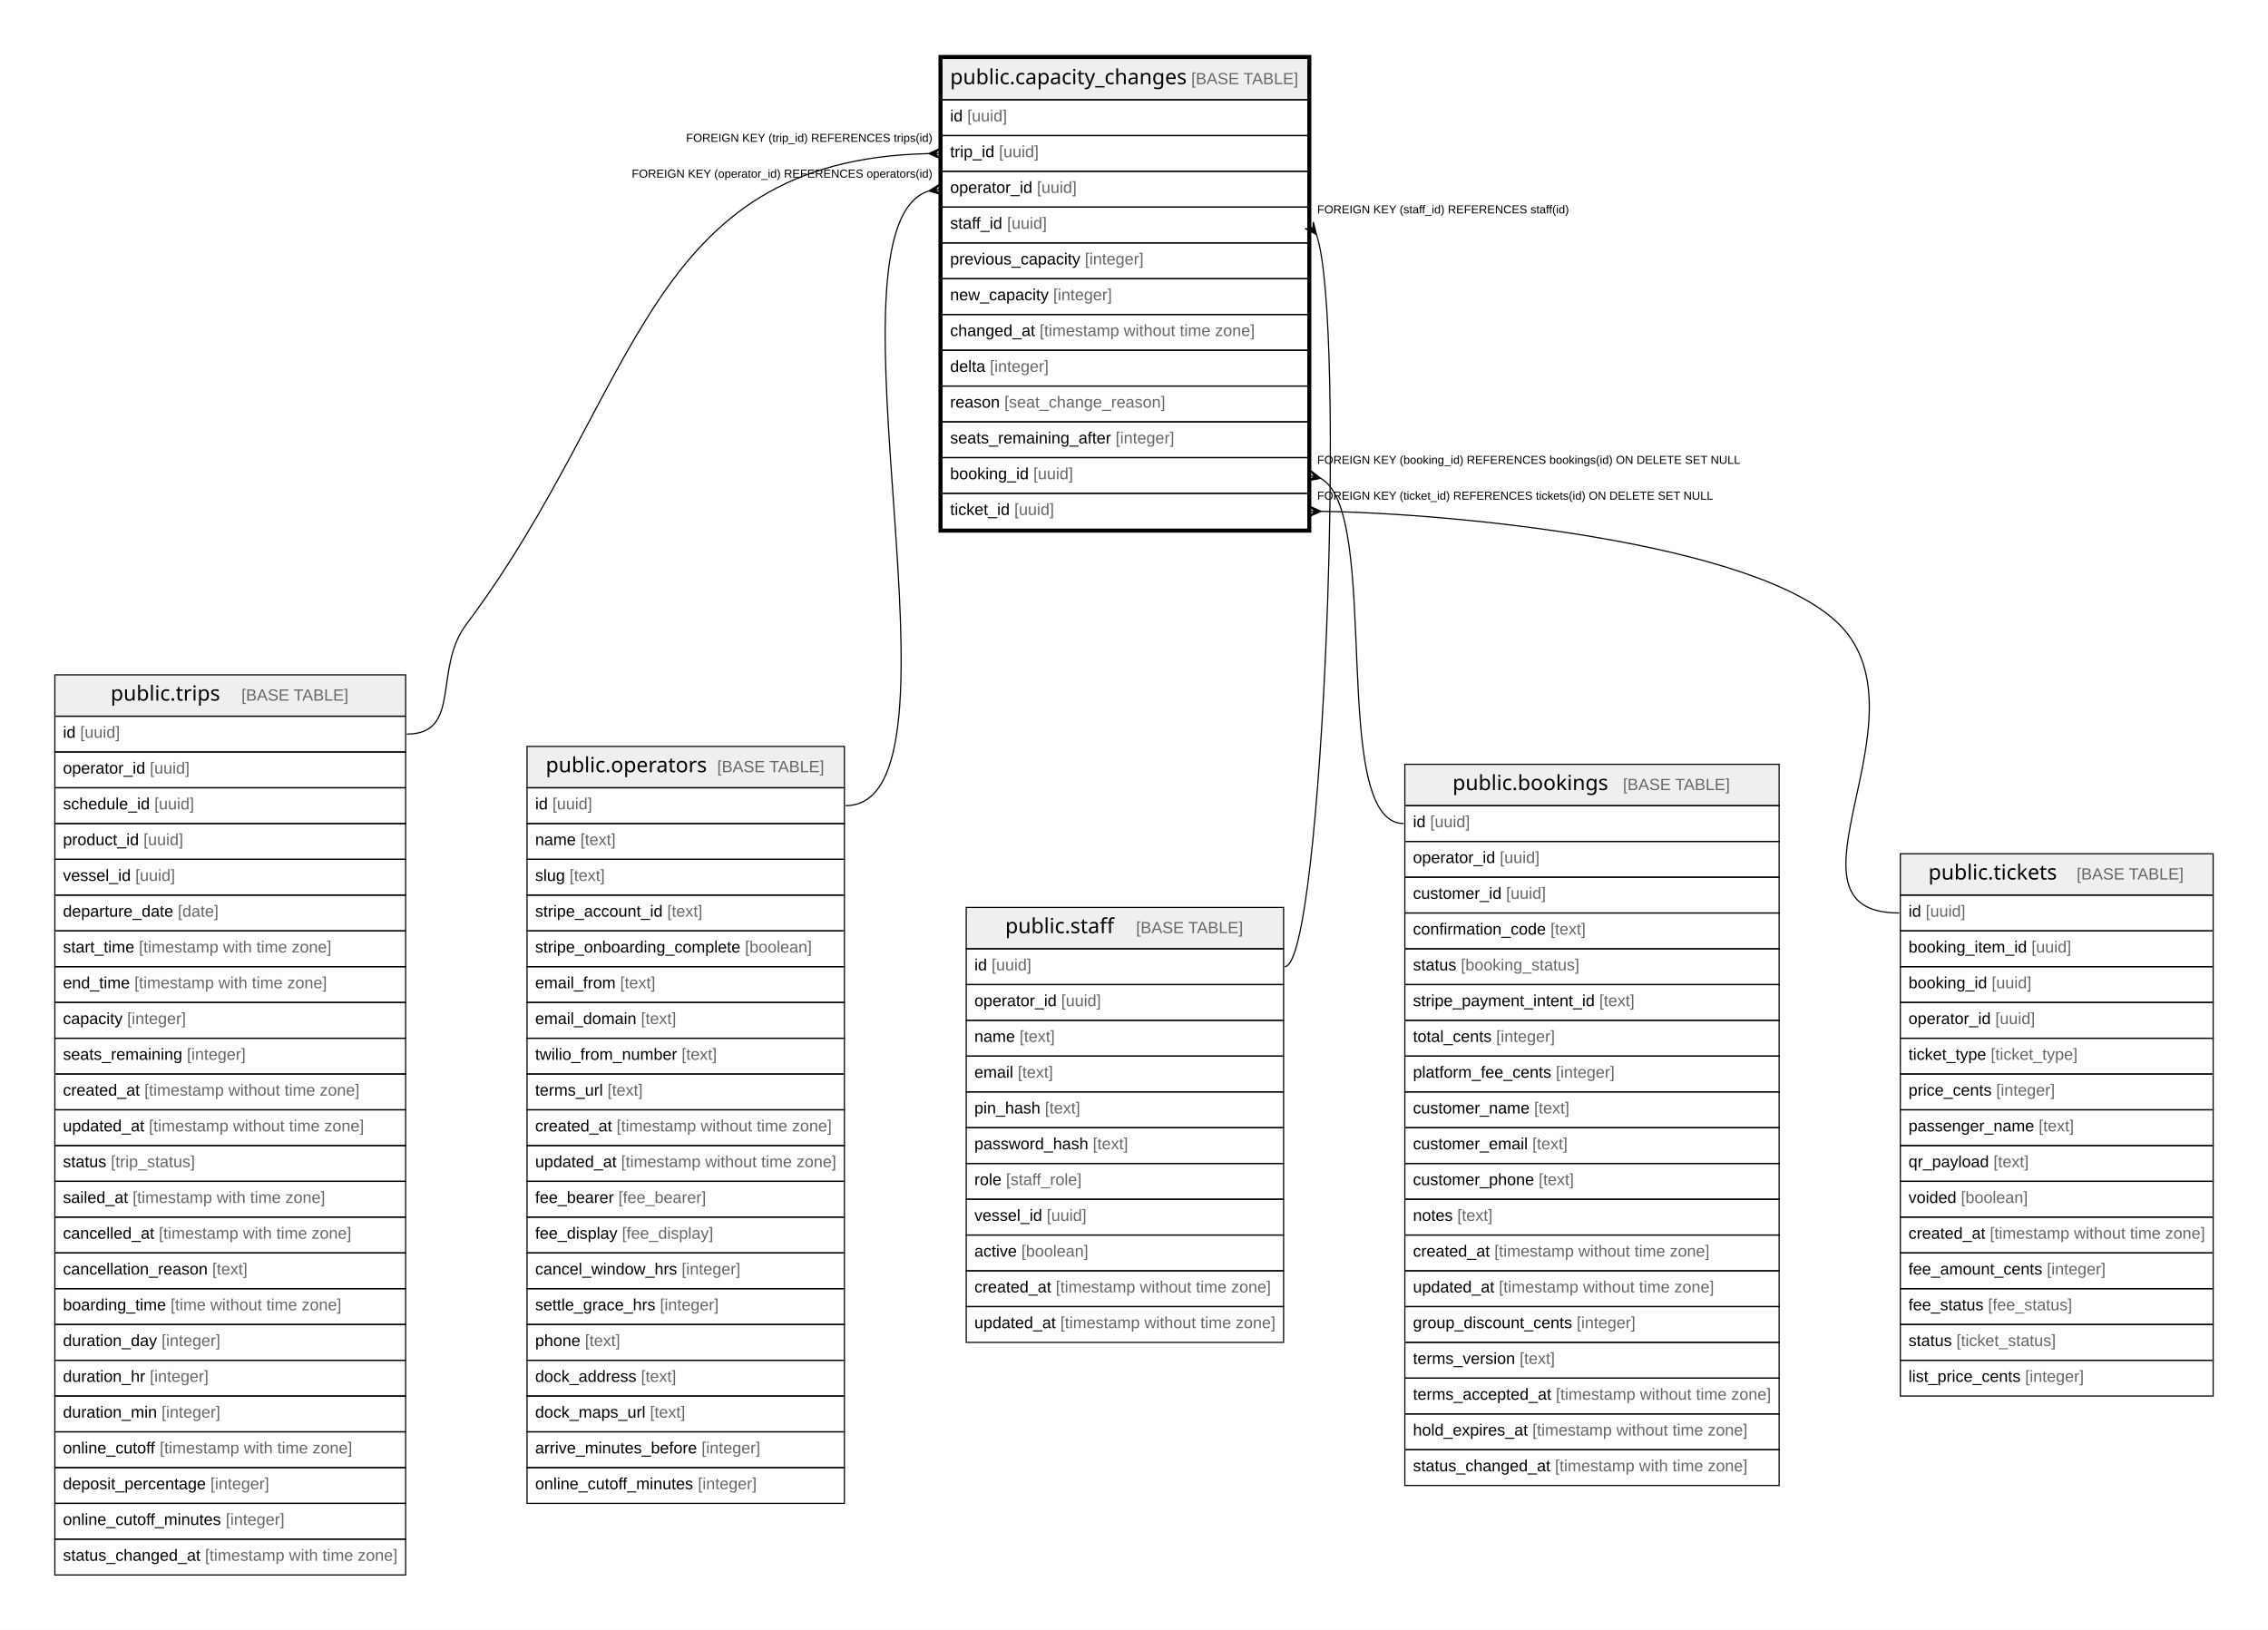
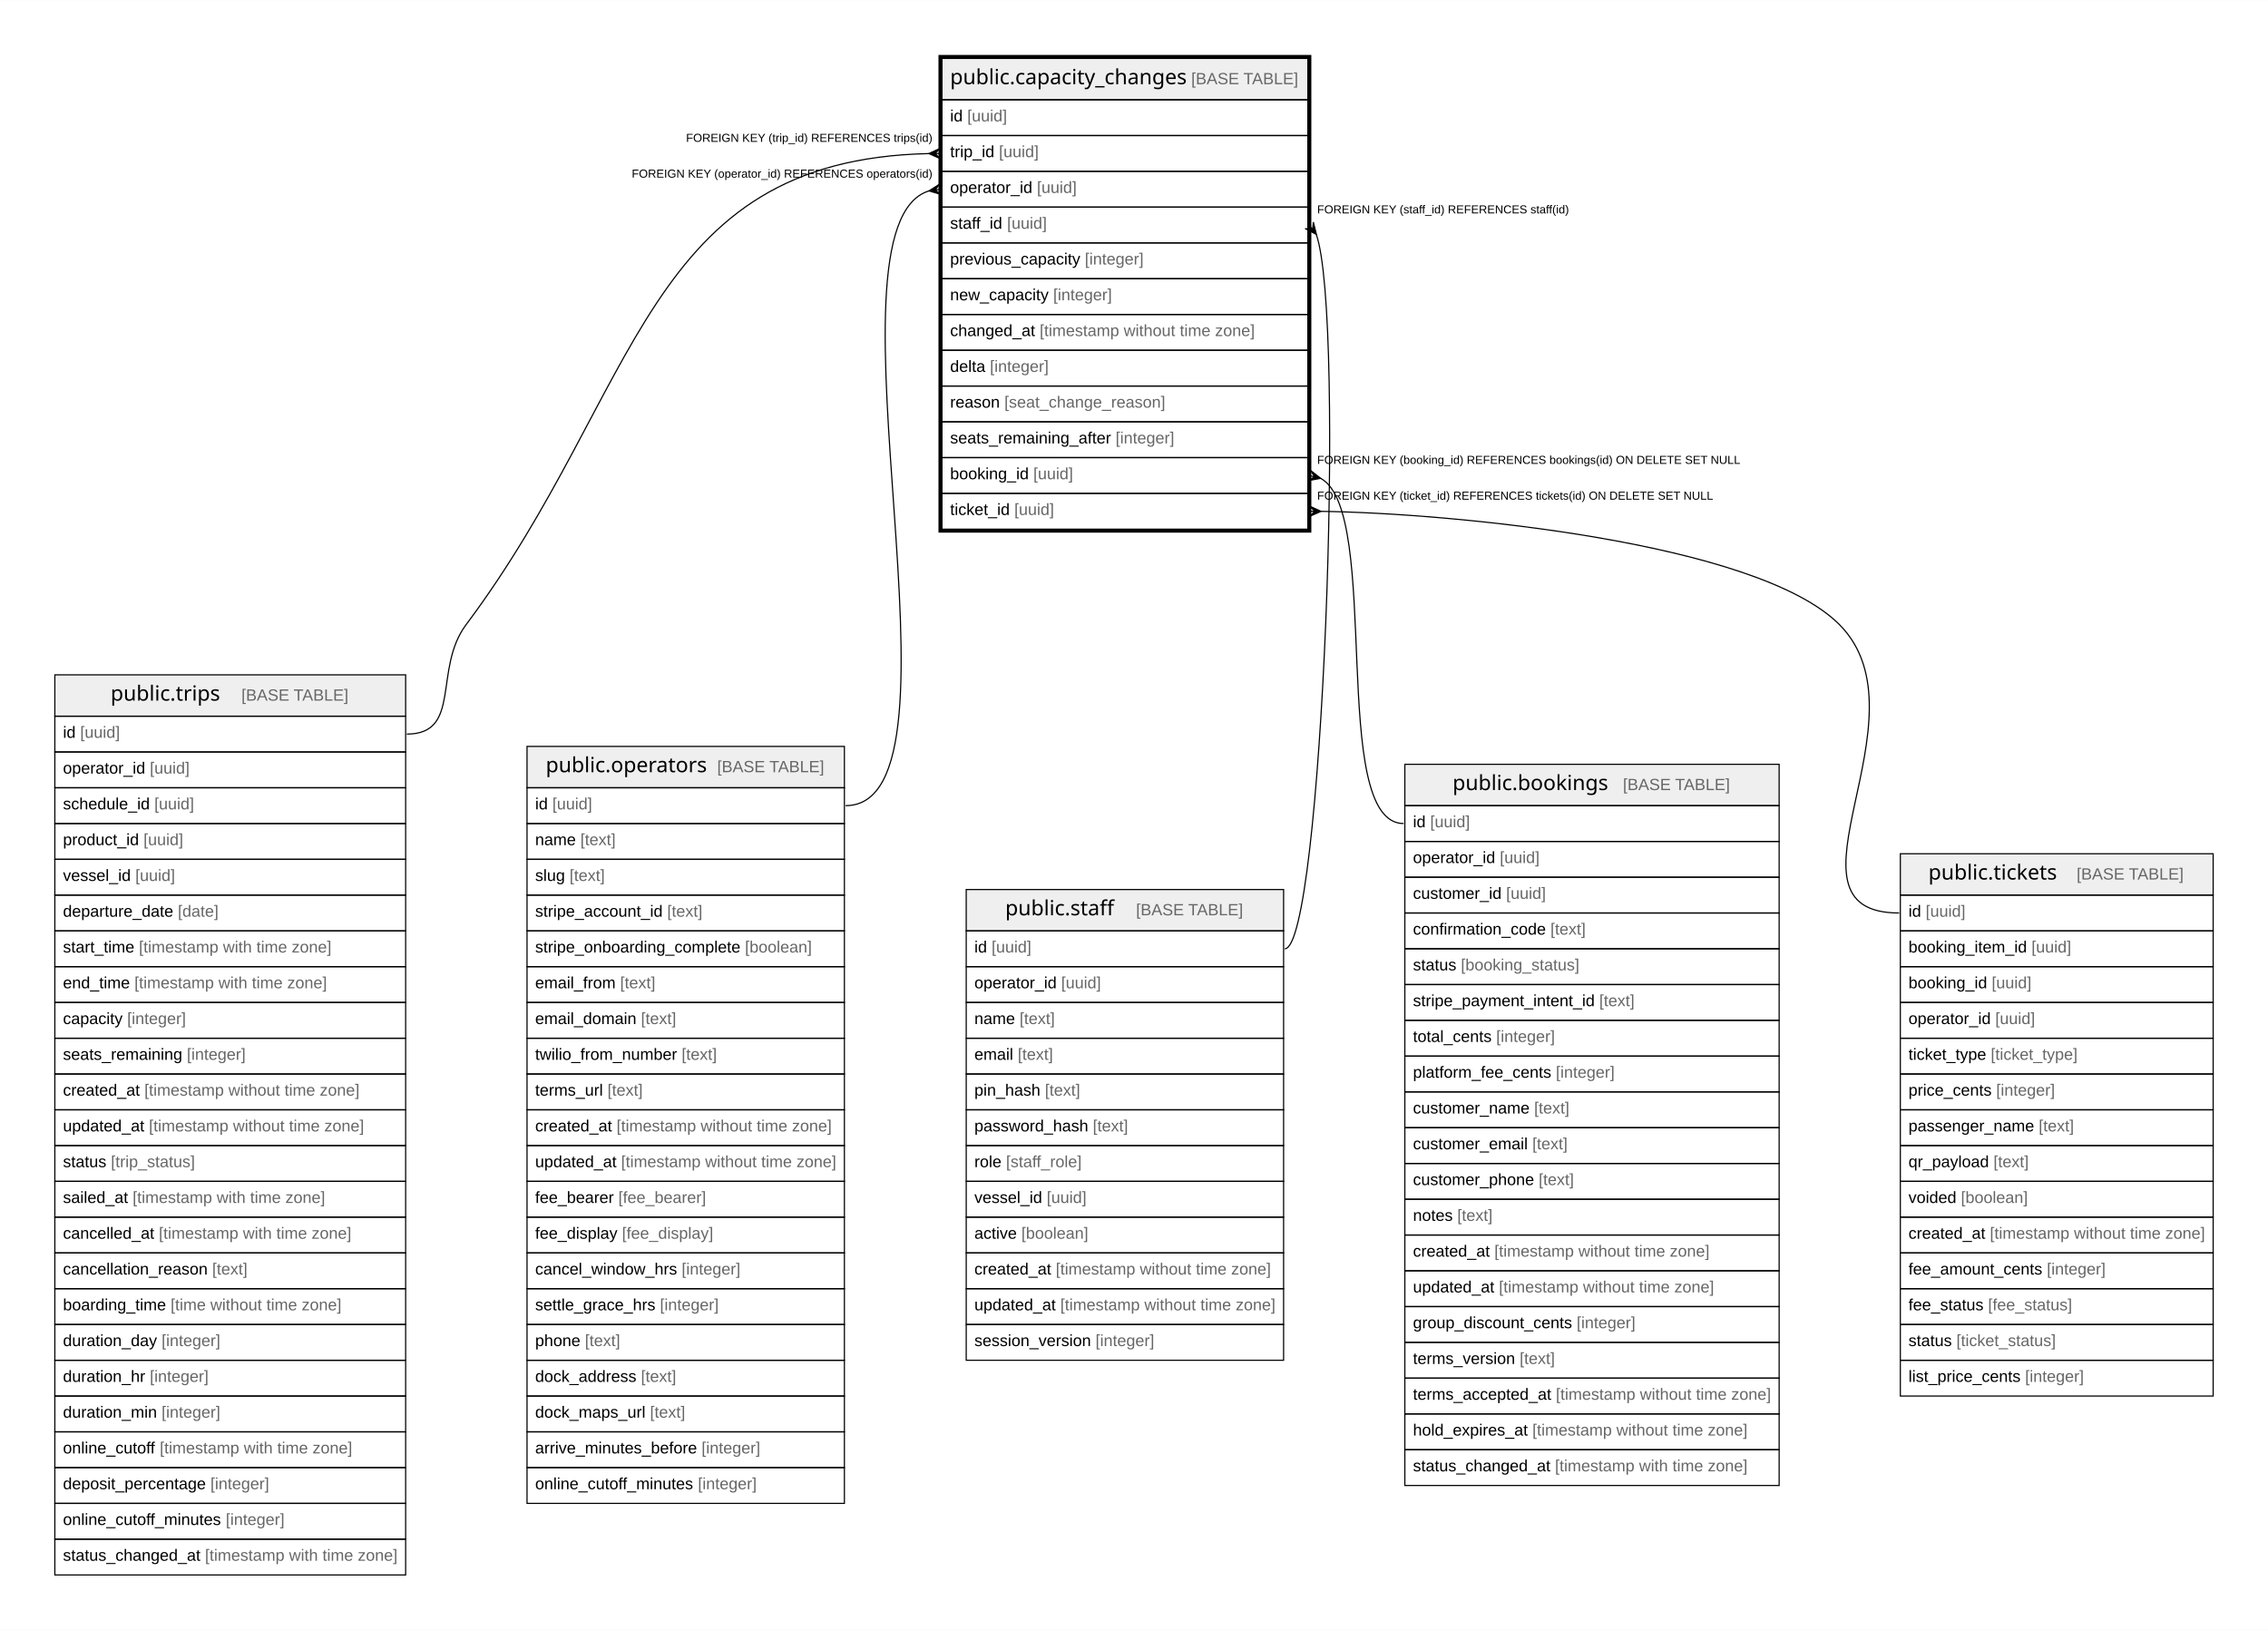
<svg xmlns="http://www.w3.org/2000/svg" width="1952pt" height="1403pt" viewBox="0.00 0.00 1951.98 1402.80">
  <g id="graph0" class="graph" transform="scale(1 1) rotate(0) translate(4 1398.8)">
    <polygon fill="white" stroke="none" points="-4,4 -4,-1398.8 1947.98,-1398.8 1947.98,4 -4,4" />
    <g id="node1" class="node">
      <polygon fill="#efefef" stroke="none" points="806.71,-1313 806.71,-1348.6 1121.62,-1348.6 1121.62,-1313 806.71,-1313" />
      <polygon fill="none" stroke="black" points="806.71,-1313 806.71,-1348.6 1121.62,-1348.6 1121.62,-1313 806.71,-1313" />
      <text text-anchor="start" x="813.71" y="-1326.4" font-family="Arial Bold" font-size="18.00">public.capacity_changes</text>
      <text text-anchor="start" x="990.13" y="-1326.4" font-family="Arial" font-size="14.00">    </text>
      <text text-anchor="start" x="1021.25" y="-1326.4" font-family="Arial" font-size="14.00" fill="#666666">[BASE TABLE]</text>
      <polygon fill="none" stroke="black" points="806.71,-1282.2 806.71,-1313 1121.62,-1313 1121.62,-1282.2 806.71,-1282.2" />
      <text text-anchor="start" x="813.71" y="-1294.4" font-family="Arial" font-size="14.00">id </text>
      <text text-anchor="start" x="828.49" y="-1294.4" font-family="Arial" font-size="14.00" fill="#666666">[uuid]</text>
      <polygon fill="none" stroke="black" points="806.71,-1251.4 806.71,-1282.2 1121.62,-1282.2 1121.62,-1251.4 806.71,-1251.4" />
      <text text-anchor="start" x="813.71" y="-1263.6" font-family="Arial" font-size="14.00">trip_id </text>
      <text text-anchor="start" x="855.73" y="-1263.6" font-family="Arial" font-size="14.00" fill="#666666">[uuid]</text>
      <polygon fill="none" stroke="black" points="806.71,-1220.6 806.71,-1251.4 1121.62,-1251.4 1121.62,-1220.6 806.71,-1220.6" />
      <text text-anchor="start" x="813.71" y="-1232.8" font-family="Arial" font-size="14.00">operator_id </text>
      <text text-anchor="start" x="888.43" y="-1232.8" font-family="Arial" font-size="14.00" fill="#666666">[uuid]</text>
      <polygon fill="none" stroke="black" points="806.71,-1189.8 806.71,-1220.6 1121.62,-1220.6 1121.62,-1189.8 806.71,-1189.8" />
      <text text-anchor="start" x="813.71" y="-1202" font-family="Arial" font-size="14.00">staff_id </text>
      <text text-anchor="start" x="862.74" y="-1202" font-family="Arial" font-size="14.00" fill="#666666">[uuid]</text>
      <polygon fill="none" stroke="black" points="806.71,-1159 806.71,-1189.8 1121.62,-1189.8 1121.62,-1159 806.71,-1159" />
      <text text-anchor="start" x="813.71" y="-1171.2" font-family="Arial" font-size="14.00">previous_capacity </text>
      <text text-anchor="start" x="929.66" y="-1171.2" font-family="Arial" font-size="14.00" fill="#666666">[integer]</text>
      <polygon fill="none" stroke="black" points="806.71,-1128.2 806.71,-1159 1121.62,-1159 1121.62,-1128.2 806.71,-1128.2" />
      <text text-anchor="start" x="813.71" y="-1140.4" font-family="Arial" font-size="14.00">new_capacity </text>
      <text text-anchor="start" x="902.43" y="-1140.4" font-family="Arial" font-size="14.00" fill="#666666">[integer]</text>
      <polygon fill="none" stroke="black" points="806.71,-1097.4 806.71,-1128.2 1121.62,-1128.2 1121.62,-1097.4 806.71,-1097.4" />
      <text text-anchor="start" x="813.71" y="-1109.6" font-family="Arial" font-size="14.00">changed_at </text>
      <text text-anchor="start" x="890.78" y="-1109.6" font-family="Arial" font-size="14.00" fill="#666666">[timestamp without time zone]</text>
      <polygon fill="none" stroke="black" points="806.71,-1066.6 806.71,-1097.4 1121.62,-1097.4 1121.62,-1066.6 806.71,-1066.6" />
      <text text-anchor="start" x="813.71" y="-1078.8" font-family="Arial" font-size="14.00">delta </text>
      <text text-anchor="start" x="847.96" y="-1078.8" font-family="Arial" font-size="14.00" fill="#666666">[integer]</text>
      <polygon fill="none" stroke="black" points="806.71,-1035.8 806.71,-1066.6 1121.62,-1066.6 1121.62,-1035.8 806.71,-1035.8" />
      <text text-anchor="start" x="813.71" y="-1048" font-family="Arial" font-size="14.00">reason </text>
      <text text-anchor="start" x="860.41" y="-1048" font-family="Arial" font-size="14.00" fill="#666666">[seat_change_reason]</text>
      <polygon fill="none" stroke="black" points="806.71,-1005 806.71,-1035.8 1121.62,-1035.8 1121.62,-1005 806.71,-1005" />
      <text text-anchor="start" x="813.71" y="-1017.2" font-family="Arial" font-size="14.00">seats_remaining_after </text>
      <text text-anchor="start" x="956.12" y="-1017.2" font-family="Arial" font-size="14.00" fill="#666666">[integer]</text>
      <polygon fill="none" stroke="black" points="806.71,-974.2 806.71,-1005 1121.62,-1005 1121.62,-974.2 806.71,-974.2" />
      <text text-anchor="start" x="813.71" y="-986.4" font-family="Arial" font-size="14.00">booking_id </text>
      <text text-anchor="start" x="885.32" y="-986.4" font-family="Arial" font-size="14.00" fill="#666666">[uuid]</text>
      <polygon fill="none" stroke="black" points="806.71,-943.4 806.71,-974.2 1121.62,-974.2 1121.62,-943.4 806.71,-943.4" />
      <text text-anchor="start" x="813.71" y="-955.6" font-family="Arial" font-size="14.00">ticket_id </text>
      <text text-anchor="start" x="868.96" y="-955.6" font-family="Arial" font-size="14.00" fill="#666666">[uuid]</text>
      <polygon fill="none" stroke="black" stroke-width="3" points="805.21,-941.9 805.21,-1350.1 1123.12,-1350.1 1123.12,-941.9 805.21,-941.9" />
    </g>
    <g id="node2" class="node">
      <polygon fill="#efefef" stroke="none" points="43.2,-782.4 43.2,-818 345.13,-818 345.13,-782.4 43.2,-782.4" />
      <polygon fill="none" stroke="black" points="43.2,-782.4 43.2,-818 345.13,-818 345.13,-782.4 43.2,-782.4" />
      <text text-anchor="start" x="91.17" y="-795.8" font-family="Arial Bold" font-size="18.00">public.trips</text>
      <text text-anchor="start" x="172.67" y="-795.8" font-family="Arial" font-size="14.00">    </text>
      <text text-anchor="start" x="203.78" y="-795.8" font-family="Arial" font-size="14.00" fill="#666666">[BASE TABLE]</text>
      <polygon fill="none" stroke="black" points="43.2,-751.6 43.2,-782.4 345.13,-782.4 345.13,-751.6 43.2,-751.6" />
      <text text-anchor="start" x="50.2" y="-763.8" font-family="Arial" font-size="14.00">id </text>
      <text text-anchor="start" x="64.99" y="-763.8" font-family="Arial" font-size="14.00" fill="#666666">[uuid]</text>
      <polygon fill="none" stroke="black" points="43.2,-720.8 43.2,-751.6 345.13,-751.6 345.13,-720.8 43.2,-720.8" />
      <text text-anchor="start" x="50.2" y="-733" font-family="Arial" font-size="14.00">operator_id </text>
      <text text-anchor="start" x="124.92" y="-733" font-family="Arial" font-size="14.00" fill="#666666">[uuid]</text>
      <polygon fill="none" stroke="black" points="43.2,-690 43.2,-720.8 345.13,-720.8 345.13,-690 43.2,-690" />
      <text text-anchor="start" x="50.2" y="-702.2" font-family="Arial" font-size="14.00">schedule_id </text>
      <text text-anchor="start" x="128.81" y="-702.2" font-family="Arial" font-size="14.00" fill="#666666">[uuid]</text>
      <polygon fill="none" stroke="black" points="43.2,-659.2 43.2,-690 345.13,-690 345.13,-659.2 43.2,-659.2" />
      <text text-anchor="start" x="50.2" y="-671.4" font-family="Arial" font-size="14.00">product_id </text>
      <text text-anchor="start" x="119.47" y="-671.4" font-family="Arial" font-size="14.00" fill="#666666">[uuid]</text>
      <polygon fill="none" stroke="black" points="43.2,-628.4 43.2,-659.2 345.13,-659.2 345.13,-628.4 43.2,-628.4" />
      <text text-anchor="start" x="50.2" y="-640.6" font-family="Arial" font-size="14.00">vessel_id </text>
      <text text-anchor="start" x="112.45" y="-640.6" font-family="Arial" font-size="14.00" fill="#666666">[uuid]</text>
      <polygon fill="none" stroke="black" points="43.2,-597.6 43.2,-628.4 345.13,-628.4 345.13,-597.6 43.2,-597.6" />
      <text text-anchor="start" x="50.2" y="-609.8" font-family="Arial" font-size="14.00">departure_date </text>
      <text text-anchor="start" x="149.05" y="-609.8" font-family="Arial" font-size="14.00" fill="#666666">[date]</text>
      <polygon fill="none" stroke="black" points="43.2,-566.8 43.2,-597.6 345.13,-597.6 345.13,-566.8 43.2,-566.8" />
      <text text-anchor="start" x="50.2" y="-579" font-family="Arial" font-size="14.00">start_time </text>
      <text text-anchor="start" x="115.55" y="-579" font-family="Arial" font-size="14.00" fill="#666666">[timestamp with time zone]</text>
      <polygon fill="none" stroke="black" points="43.2,-536 43.2,-566.8 345.13,-566.8 345.13,-536 43.2,-536" />
      <text text-anchor="start" x="50.2" y="-548.2" font-family="Arial" font-size="14.00">end_time </text>
      <text text-anchor="start" x="111.68" y="-548.2" font-family="Arial" font-size="14.00" fill="#666666">[timestamp with time zone]</text>
      <polygon fill="none" stroke="black" points="43.2,-505.2 43.2,-536 345.13,-536 345.13,-505.2 43.2,-505.2" />
      <text text-anchor="start" x="50.2" y="-517.4" font-family="Arial" font-size="14.00">capacity </text>
      <text text-anchor="start" x="105.45" y="-517.4" font-family="Arial" font-size="14.00" fill="#666666">[integer]</text>
      <polygon fill="none" stroke="black" points="43.2,-474.4 43.2,-505.2 345.13,-505.2 345.13,-474.4 43.2,-474.4" />
      <text text-anchor="start" x="50.2" y="-486.6" font-family="Arial" font-size="14.00">seats_remaining </text>
      <text text-anchor="start" x="156.81" y="-486.6" font-family="Arial" font-size="14.00" fill="#666666">[integer]</text>
      <polygon fill="none" stroke="black" points="43.2,-443.6 43.2,-474.4 345.13,-474.4 345.13,-443.6 43.2,-443.6" />
      <text text-anchor="start" x="50.2" y="-455.8" font-family="Arial" font-size="14.00">created_at </text>
      <text text-anchor="start" x="120.25" y="-455.8" font-family="Arial" font-size="14.00" fill="#666666">[timestamp without time zone]</text>
      <polygon fill="none" stroke="black" points="43.2,-412.8 43.2,-443.6 345.13,-443.6 345.13,-412.8 43.2,-412.8" />
      <text text-anchor="start" x="50.2" y="-425" font-family="Arial" font-size="14.00">updated_at </text>
      <text text-anchor="start" x="124.16" y="-425" font-family="Arial" font-size="14.00" fill="#666666">[timestamp without time zone]</text>
      <polygon fill="none" stroke="black" points="43.2,-382 43.2,-412.8 345.13,-412.8 345.13,-382 43.2,-382" />
      <text text-anchor="start" x="50.2" y="-394.2" font-family="Arial" font-size="14.00">status </text>
      <text text-anchor="start" x="91.44" y="-394.2" font-family="Arial" font-size="14.00" fill="#666666">[trip_status]</text>
      <polygon fill="none" stroke="black" points="43.2,-351.2 43.2,-382 345.13,-382 345.13,-351.2 43.2,-351.2" />
      <text text-anchor="start" x="50.2" y="-363.4" font-family="Arial" font-size="14.00">sailed_at </text>
      <text text-anchor="start" x="110.13" y="-363.4" font-family="Arial" font-size="14.00" fill="#666666">[timestamp with time zone]</text>
      <polygon fill="none" stroke="black" points="43.2,-320.4 43.2,-351.2 345.13,-351.2 345.13,-320.4 43.2,-320.4" />
      <text text-anchor="start" x="50.2" y="-332.6" font-family="Arial" font-size="14.00">cancelled_at </text>
      <text text-anchor="start" x="132.7" y="-332.6" font-family="Arial" font-size="14.00" fill="#666666">[timestamp with time zone]</text>
      <polygon fill="none" stroke="black" points="43.2,-289.6 43.2,-320.4 345.13,-320.4 345.13,-289.6 43.2,-289.6" />
      <text text-anchor="start" x="50.2" y="-301.8" font-family="Arial" font-size="14.00">cancellation_reason </text>
      <text text-anchor="start" x="178.62" y="-301.8" font-family="Arial" font-size="14.00" fill="#666666">[text]</text>
      <polygon fill="none" stroke="black" points="43.2,-258.8 43.2,-289.6 345.13,-289.6 345.13,-258.8 43.2,-258.8" />
      <text text-anchor="start" x="50.2" y="-271" font-family="Arial" font-size="14.00">boarding_time </text>
      <text text-anchor="start" x="142.81" y="-271" font-family="Arial" font-size="14.00" fill="#666666">[time without time zone]</text>
      <polygon fill="none" stroke="black" points="43.2,-228 43.2,-258.8 345.13,-258.8 345.13,-228 43.2,-228" />
      <text text-anchor="start" x="50.2" y="-240.2" font-family="Arial" font-size="14.00">duration_day </text>
      <text text-anchor="start" x="135.04" y="-240.2" font-family="Arial" font-size="14.00" fill="#666666">[integer]</text>
      <polygon fill="none" stroke="black" points="43.2,-197.2 43.2,-228 345.13,-228 345.13,-197.2 43.2,-197.2" />
      <text text-anchor="start" x="50.2" y="-209.4" font-family="Arial" font-size="14.00">duration_hr </text>
      <text text-anchor="start" x="124.92" y="-209.4" font-family="Arial" font-size="14.00" fill="#666666">[integer]</text>
      <polygon fill="none" stroke="black" points="43.2,-166.4 43.2,-197.2 345.13,-197.2 345.13,-166.4 43.2,-166.4" />
      <text text-anchor="start" x="50.2" y="-178.6" font-family="Arial" font-size="14.00">duration_min </text>
      <text text-anchor="start" x="135.03" y="-178.6" font-family="Arial" font-size="14.00" fill="#666666">[integer]</text>
      <polygon fill="none" stroke="black" points="43.2,-135.6 43.2,-166.4 345.13,-166.4 345.13,-135.6 43.2,-135.6" />
      <text text-anchor="start" x="50.2" y="-147.8" font-family="Arial" font-size="14.00">online_cutoff </text>
      <text text-anchor="start" x="133.48" y="-147.8" font-family="Arial" font-size="14.00" fill="#666666">[timestamp with time zone]</text>
      <polygon fill="none" stroke="black" points="43.2,-104.8 43.2,-135.6 345.13,-135.6 345.13,-104.8 43.2,-104.8" />
      <text text-anchor="start" x="50.2" y="-117" font-family="Arial" font-size="14.00">deposit_percentage </text>
      <text text-anchor="start" x="177.08" y="-117" font-family="Arial" font-size="14.00" fill="#666666">[integer]</text>
      <polygon fill="none" stroke="black" points="43.2,-74 43.2,-104.8 345.13,-104.8 345.13,-74 43.2,-74" />
      <text text-anchor="start" x="50.2" y="-86.2" font-family="Arial" font-size="14.00">online_cutoff_minutes </text>
      <text text-anchor="start" x="190.29" y="-86.2" font-family="Arial" font-size="14.00" fill="#666666">[integer]</text>
      <polygon fill="none" stroke="black" points="43.2,-43.2 43.2,-74 345.13,-74 345.13,-43.2 43.2,-43.2" />
      <text text-anchor="start" x="50.2" y="-55.4" font-family="Arial" font-size="14.00">status_changed_at </text>
      <text text-anchor="start" x="172.41" y="-55.4" font-family="Arial" font-size="14.00" fill="#666666">[timestamp with time zone]</text>
    </g>
    <g id="edge1" class="edge">
      <path fill="none" stroke="black" d="M795.36,-1266.69C549.84,-1261.31 548.43,-1063.2 397.16,-861.2 368.62,-823.09 393.75,-767 346.13,-767" />
      <polygon fill="black" stroke="black" points="795.37,-1266.69 805.33,-1271.3 800.71,-1266.75 805.04,-1266.79 805.04,-1266.79 805.04,-1266.79 800.71,-1266.75 805.42,-1262.3 795.37,-1266.69" />
      <text text-anchor="start" x="586.45" y="-1276.8" font-family="Arial" font-size="10.00">FOREIGN KEY (trip_id) REFERENCES trips(id)</text>
    </g>
    <g id="node3" class="node">
      <polygon fill="#efefef" stroke="none" points="449.59,-720.8 449.59,-756.4 722.74,-756.4 722.74,-720.8 449.59,-720.8" />
      <polygon fill="none" stroke="black" points="449.59,-720.8 449.59,-756.4 722.74,-756.4 722.74,-720.8 449.59,-720.8" />
      <text text-anchor="start" x="465.69" y="-734.2" font-family="Arial Bold" font-size="18.00">public.operators</text>
      <text text-anchor="start" x="582.15" y="-734.2" font-family="Arial" font-size="14.00">    </text>
      <text text-anchor="start" x="613.27" y="-734.2" font-family="Arial" font-size="14.00" fill="#666666">[BASE TABLE]</text>
      <polygon fill="none" stroke="black" points="449.59,-690 449.59,-720.8 722.74,-720.8 722.74,-690 449.59,-690" />
      <text text-anchor="start" x="456.59" y="-702.2" font-family="Arial" font-size="14.00">id </text>
      <text text-anchor="start" x="471.38" y="-702.2" font-family="Arial" font-size="14.00" fill="#666666">[uuid]</text>
      <polygon fill="none" stroke="black" points="449.59,-659.2 449.59,-690 722.74,-690 722.74,-659.2 449.59,-659.2" />
      <text text-anchor="start" x="456.59" y="-671.4" font-family="Arial" font-size="14.00">name </text>
      <text text-anchor="start" x="495.5" y="-671.4" font-family="Arial" font-size="14.00" fill="#666666">[text]</text>
      <polygon fill="none" stroke="black" points="449.59,-628.4 449.59,-659.2 722.74,-659.2 722.74,-628.4 449.59,-628.4" />
      <text text-anchor="start" x="456.59" y="-640.6" font-family="Arial" font-size="14.00">slug </text>
      <text text-anchor="start" x="486.17" y="-640.6" font-family="Arial" font-size="14.00" fill="#666666">[text]</text>
      <polygon fill="none" stroke="black" points="449.59,-597.6 449.59,-628.4 722.74,-628.4 722.74,-597.6 449.59,-597.6" />
      <text text-anchor="start" x="456.59" y="-609.8" font-family="Arial" font-size="14.00">stripe_account_id </text>
      <text text-anchor="start" x="570.22" y="-609.8" font-family="Arial" font-size="14.00" fill="#666666">[text]</text>
      <polygon fill="none" stroke="black" points="449.59,-566.8 449.59,-597.6 722.74,-597.6 722.74,-566.8 449.59,-566.8" />
      <text text-anchor="start" x="456.59" y="-579" font-family="Arial" font-size="14.00">stripe_onboarding_complete </text>
      <text text-anchor="start" x="637.16" y="-579" font-family="Arial" font-size="14.00" fill="#666666">[boolean]</text>
      <polygon fill="none" stroke="black" points="449.59,-536 449.59,-566.8 722.74,-566.8 722.74,-536 449.59,-536" />
      <text text-anchor="start" x="456.59" y="-548.2" font-family="Arial" font-size="14.00">email_from </text>
      <text text-anchor="start" x="529.72" y="-548.2" font-family="Arial" font-size="14.00" fill="#666666">[text]</text>
      <polygon fill="none" stroke="black" points="449.59,-505.2 449.59,-536 722.74,-536 722.74,-505.2 449.59,-505.2" />
      <text text-anchor="start" x="456.59" y="-517.4" font-family="Arial" font-size="14.00">email_domain </text>
      <text text-anchor="start" x="547.64" y="-517.4" font-family="Arial" font-size="14.00" fill="#666666">[text]</text>
      <polygon fill="none" stroke="black" points="449.59,-474.4 449.59,-505.2 722.74,-505.2 722.74,-474.4 449.59,-474.4" />
      <text text-anchor="start" x="456.59" y="-486.6" font-family="Arial" font-size="14.00">twilio_from_number </text>
      <text text-anchor="start" x="582.64" y="-486.6" font-family="Arial" font-size="14.00" fill="#666666">[text]</text>
      <polygon fill="none" stroke="black" points="449.59,-443.6 449.59,-474.4 722.74,-474.4 722.74,-443.6 449.59,-443.6" />
      <text text-anchor="start" x="456.59" y="-455.8" font-family="Arial" font-size="14.00">terms_url </text>
      <text text-anchor="start" x="518.83" y="-455.8" font-family="Arial" font-size="14.00" fill="#666666">[text]</text>
      <polygon fill="none" stroke="black" points="449.59,-412.8 449.59,-443.6 722.74,-443.6 722.74,-412.8 449.59,-412.8" />
      <text text-anchor="start" x="456.59" y="-425" font-family="Arial" font-size="14.00">created_at </text>
      <text text-anchor="start" x="526.64" y="-425" font-family="Arial" font-size="14.00" fill="#666666">[timestamp without time zone]</text>
      <polygon fill="none" stroke="black" points="449.59,-382 449.59,-412.8 722.74,-412.8 722.74,-382 449.59,-382" />
      <text text-anchor="start" x="456.59" y="-394.2" font-family="Arial" font-size="14.00">updated_at </text>
      <text text-anchor="start" x="530.55" y="-394.2" font-family="Arial" font-size="14.00" fill="#666666">[timestamp without time zone]</text>
      <polygon fill="none" stroke="black" points="449.59,-351.2 449.59,-382 722.74,-382 722.74,-351.2 449.59,-351.2" />
      <text text-anchor="start" x="456.59" y="-363.4" font-family="Arial" font-size="14.00">fee_bearer </text>
      <text text-anchor="start" x="528.2" y="-363.4" font-family="Arial" font-size="14.00" fill="#666666">[fee_bearer]</text>
      <polygon fill="none" stroke="black" points="449.59,-320.4 449.59,-351.2 722.74,-351.2 722.74,-320.4 449.59,-320.4" />
      <text text-anchor="start" x="456.59" y="-332.6" font-family="Arial" font-size="14.00">fee_display </text>
      <text text-anchor="start" x="531.31" y="-332.6" font-family="Arial" font-size="14.00" fill="#666666">[fee_display]</text>
      <polygon fill="none" stroke="black" points="449.59,-289.6 449.59,-320.4 722.74,-320.4 722.74,-289.6 449.59,-289.6" />
      <text text-anchor="start" x="456.59" y="-301.8" font-family="Arial" font-size="14.00">cancel_window_hrs </text>
      <text text-anchor="start" x="582.66" y="-301.8" font-family="Arial" font-size="14.00" fill="#666666">[integer]</text>
      <polygon fill="none" stroke="black" points="449.59,-258.8 449.59,-289.6 722.74,-289.6 722.74,-258.8 449.59,-258.8" />
      <text text-anchor="start" x="456.59" y="-271" font-family="Arial" font-size="14.00">settle_grace_hrs </text>
      <text text-anchor="start" x="563.99" y="-271" font-family="Arial" font-size="14.00" fill="#666666">[integer]</text>
      <polygon fill="none" stroke="black" points="449.59,-228 449.59,-258.8 722.74,-258.8 722.74,-228 449.59,-228" />
      <text text-anchor="start" x="456.59" y="-240.2" font-family="Arial" font-size="14.00">phone </text>
      <text text-anchor="start" x="499.41" y="-240.2" font-family="Arial" font-size="14.00" fill="#666666">[text]</text>
      <polygon fill="none" stroke="black" points="449.59,-197.2 449.59,-228 722.74,-228 722.74,-197.2 449.59,-197.2" />
      <text text-anchor="start" x="456.59" y="-209.4" font-family="Arial" font-size="14.00">dock_address </text>
      <text text-anchor="start" x="547.65" y="-209.4" font-family="Arial" font-size="14.00" fill="#666666">[text]</text>
      <polygon fill="none" stroke="black" points="449.59,-166.4 449.59,-197.2 722.74,-197.2 722.74,-166.4 449.59,-166.4" />
      <text text-anchor="start" x="456.59" y="-178.6" font-family="Arial" font-size="14.00">dock_maps_url </text>
      <text text-anchor="start" x="555.42" y="-178.6" font-family="Arial" font-size="14.00" fill="#666666">[text]</text>
      <polygon fill="none" stroke="black" points="449.59,-135.6 449.59,-166.4 722.74,-166.4 722.74,-135.6 449.59,-135.6" />
      <text text-anchor="start" x="456.59" y="-147.8" font-family="Arial" font-size="14.00">arrive_minutes_before </text>
      <text text-anchor="start" x="599.78" y="-147.8" font-family="Arial" font-size="14.00" fill="#666666">[integer]</text>
      <polygon fill="none" stroke="black" points="449.59,-104.8 449.59,-135.6 722.74,-135.6 722.74,-104.8 449.59,-104.8" />
      <text text-anchor="start" x="456.59" y="-117" font-family="Arial" font-size="14.00">online_cutoff_minutes </text>
      <text text-anchor="start" x="596.68" y="-117" font-family="Arial" font-size="14.00" fill="#666666">[integer]</text>
    </g>
    <g id="edge2" class="edge">
      <path fill="none" stroke="black" d="M795.62,-1234.57C695.63,-1204.36 839.43,-705.4 723.74,-705.4" />
      <polygon fill="black" stroke="black" points="795.48,-1234.55 804.75,-1240.41 800.76,-1235.3 805.05,-1235.91 805.05,-1235.91 805.05,-1235.91 800.76,-1235.3 806.01,-1231.5 795.48,-1234.55" />
      <text text-anchor="start" x="539.74" y="-1246" font-family="Arial" font-size="10.00">FOREIGN KEY (operator_id) REFERENCES operators(id)</text>
    </g>
    <g id="node4" class="node">
-       <polygon fill="#efefef" stroke="none" points="827.59,-582.2 827.59,-617.8 1100.74,-617.8 1100.74,-582.2 827.59,-582.2" />
-       <polygon fill="none" stroke="black" points="827.59,-582.2 827.59,-617.8 1100.74,-617.8 1100.74,-582.2 827.59,-582.2" />
-       <text text-anchor="start" x="861.18" y="-595.6" font-family="Arial Bold" font-size="18.00">public.staff</text>
-       <text text-anchor="start" x="942.66" y="-595.6" font-family="Arial" font-size="14.00">    </text>
-       <text text-anchor="start" x="973.77" y="-595.6" font-family="Arial" font-size="14.00" fill="#666666">[BASE TABLE]</text>
-       <polygon fill="none" stroke="black" points="827.59,-551.4 827.59,-582.2 1100.74,-582.2 1100.74,-551.4 827.59,-551.4" />
-       <text text-anchor="start" x="834.59" y="-563.6" font-family="Arial" font-size="14.00">id </text>
-       <text text-anchor="start" x="849.38" y="-563.6" font-family="Arial" font-size="14.00" fill="#666666">[uuid]</text>
-       <polygon fill="none" stroke="black" points="827.59,-520.6 827.59,-551.4 1100.74,-551.4 1100.74,-520.6 827.59,-520.6" />
-       <text text-anchor="start" x="834.59" y="-532.8" font-family="Arial" font-size="14.00">operator_id </text>
-       <text text-anchor="start" x="909.31" y="-532.8" font-family="Arial" font-size="14.00" fill="#666666">[uuid]</text>
-       <polygon fill="none" stroke="black" points="827.59,-489.8 827.59,-520.6 1100.74,-520.6 1100.74,-489.8 827.59,-489.8" />
-       <text text-anchor="start" x="834.59" y="-502" font-family="Arial" font-size="14.00">name </text>
-       <text text-anchor="start" x="873.5" y="-502" font-family="Arial" font-size="14.00" fill="#666666">[text]</text>
-       <polygon fill="none" stroke="black" points="827.59,-459 827.59,-489.8 1100.74,-489.8 1100.74,-459 827.59,-459" />
-       <text text-anchor="start" x="834.59" y="-471.2" font-family="Arial" font-size="14.00">email </text>
-       <text text-anchor="start" x="871.94" y="-471.2" font-family="Arial" font-size="14.00" fill="#666666">[text]</text>
-       <polygon fill="none" stroke="black" points="827.59,-428.2 827.59,-459 1100.74,-459 1100.74,-428.2 827.59,-428.2" />
-       <text text-anchor="start" x="834.59" y="-440.4" font-family="Arial" font-size="14.00">pin_hash </text>
-       <text text-anchor="start" x="895.31" y="-440.4" font-family="Arial" font-size="14.00" fill="#666666">[text]</text>
-       <polygon fill="none" stroke="black" points="827.59,-397.4 827.59,-428.2 1100.74,-428.2 1100.74,-397.4 827.59,-397.4" />
-       <text text-anchor="start" x="834.59" y="-409.6" font-family="Arial" font-size="14.00">password_hash </text>
-       <text text-anchor="start" x="936.54" y="-409.6" font-family="Arial" font-size="14.00" fill="#666666">[text]</text>
-       <polygon fill="none" stroke="black" points="827.59,-366.6 827.59,-397.4 1100.74,-397.4 1100.74,-366.6 827.59,-366.6" />
-       <text text-anchor="start" x="834.59" y="-378.8" font-family="Arial" font-size="14.00">role </text>
-       <text text-anchor="start" x="861.83" y="-378.8" font-family="Arial" font-size="14.00" fill="#666666">[staff_role]</text>
-       <polygon fill="none" stroke="black" points="827.59,-335.8 827.59,-366.6 1100.74,-366.6 1100.74,-335.8 827.59,-335.8" />
-       <text text-anchor="start" x="834.59" y="-348" font-family="Arial" font-size="14.00">vessel_id </text>
-       <text text-anchor="start" x="896.85" y="-348" font-family="Arial" font-size="14.00" fill="#666666">[uuid]</text>
-       <polygon fill="none" stroke="black" points="827.59,-305 827.59,-335.8 1100.74,-335.8 1100.74,-305 827.59,-305" />
-       <text text-anchor="start" x="834.59" y="-317.2" font-family="Arial" font-size="14.00">active </text>
-       <text text-anchor="start" x="875.05" y="-317.2" font-family="Arial" font-size="14.00" fill="#666666">[boolean]</text>
-       <polygon fill="none" stroke="black" points="827.59,-274.2 827.59,-305 1100.74,-305 1100.74,-274.2 827.59,-274.2" />
-       <text text-anchor="start" x="834.59" y="-286.4" font-family="Arial" font-size="14.00">created_at </text>
-       <text text-anchor="start" x="904.64" y="-286.4" font-family="Arial" font-size="14.00" fill="#666666">[timestamp without time zone]</text>
-       <polygon fill="none" stroke="black" points="827.59,-243.4 827.59,-274.2 1100.74,-274.2 1100.74,-243.4 827.59,-243.4" />
-       <text text-anchor="start" x="834.59" y="-255.6" font-family="Arial" font-size="14.00">updated_at </text>
-       <text text-anchor="start" x="908.55" y="-255.6" font-family="Arial" font-size="14.00" fill="#666666">[timestamp without time zone]</text>
+       <polygon fill="#efefef" stroke="none" points="827.59,-597.6 827.59,-633.2 1100.74,-633.2 1100.74,-597.6 827.59,-597.6" />
+       <polygon fill="none" stroke="black" points="827.59,-597.6 827.59,-633.2 1100.74,-633.2 1100.74,-597.6 827.59,-597.6" />
+       <text text-anchor="start" x="861.18" y="-611" font-family="Arial Bold" font-size="18.00">public.staff</text>
+       <text text-anchor="start" x="942.66" y="-611" font-family="Arial" font-size="14.00">    </text>
+       <text text-anchor="start" x="973.77" y="-611" font-family="Arial" font-size="14.00" fill="#666666">[BASE TABLE]</text>
+       <polygon fill="none" stroke="black" points="827.59,-566.8 827.59,-597.6 1100.74,-597.6 1100.74,-566.8 827.59,-566.8" />
+       <text text-anchor="start" x="834.59" y="-579" font-family="Arial" font-size="14.00">id </text>
+       <text text-anchor="start" x="849.38" y="-579" font-family="Arial" font-size="14.00" fill="#666666">[uuid]</text>
+       <polygon fill="none" stroke="black" points="827.59,-536 827.59,-566.8 1100.74,-566.8 1100.74,-536 827.59,-536" />
+       <text text-anchor="start" x="834.59" y="-548.2" font-family="Arial" font-size="14.00">operator_id </text>
+       <text text-anchor="start" x="909.31" y="-548.2" font-family="Arial" font-size="14.00" fill="#666666">[uuid]</text>
+       <polygon fill="none" stroke="black" points="827.59,-505.2 827.59,-536 1100.74,-536 1100.74,-505.2 827.59,-505.2" />
+       <text text-anchor="start" x="834.59" y="-517.4" font-family="Arial" font-size="14.00">name </text>
+       <text text-anchor="start" x="873.5" y="-517.4" font-family="Arial" font-size="14.00" fill="#666666">[text]</text>
+       <polygon fill="none" stroke="black" points="827.59,-474.4 827.59,-505.2 1100.74,-505.2 1100.74,-474.4 827.59,-474.4" />
+       <text text-anchor="start" x="834.59" y="-486.6" font-family="Arial" font-size="14.00">email </text>
+       <text text-anchor="start" x="871.94" y="-486.6" font-family="Arial" font-size="14.00" fill="#666666">[text]</text>
+       <polygon fill="none" stroke="black" points="827.59,-443.6 827.59,-474.4 1100.74,-474.4 1100.74,-443.6 827.59,-443.6" />
+       <text text-anchor="start" x="834.59" y="-455.8" font-family="Arial" font-size="14.00">pin_hash </text>
+       <text text-anchor="start" x="895.31" y="-455.8" font-family="Arial" font-size="14.00" fill="#666666">[text]</text>
+       <polygon fill="none" stroke="black" points="827.59,-412.8 827.59,-443.6 1100.74,-443.6 1100.74,-412.8 827.59,-412.8" />
+       <text text-anchor="start" x="834.59" y="-425" font-family="Arial" font-size="14.00">password_hash </text>
+       <text text-anchor="start" x="936.54" y="-425" font-family="Arial" font-size="14.00" fill="#666666">[text]</text>
+       <polygon fill="none" stroke="black" points="827.59,-382 827.59,-412.8 1100.74,-412.8 1100.74,-382 827.59,-382" />
+       <text text-anchor="start" x="834.59" y="-394.2" font-family="Arial" font-size="14.00">role </text>
+       <text text-anchor="start" x="861.83" y="-394.2" font-family="Arial" font-size="14.00" fill="#666666">[staff_role]</text>
+       <polygon fill="none" stroke="black" points="827.59,-351.2 827.59,-382 1100.74,-382 1100.74,-351.2 827.59,-351.2" />
+       <text text-anchor="start" x="834.59" y="-363.4" font-family="Arial" font-size="14.00">vessel_id </text>
+       <text text-anchor="start" x="896.85" y="-363.4" font-family="Arial" font-size="14.00" fill="#666666">[uuid]</text>
+       <polygon fill="none" stroke="black" points="827.59,-320.4 827.59,-351.2 1100.74,-351.2 1100.74,-320.4 827.59,-320.4" />
+       <text text-anchor="start" x="834.59" y="-332.6" font-family="Arial" font-size="14.00">active </text>
+       <text text-anchor="start" x="875.05" y="-332.6" font-family="Arial" font-size="14.00" fill="#666666">[boolean]</text>
+       <polygon fill="none" stroke="black" points="827.59,-289.6 827.59,-320.4 1100.74,-320.4 1100.74,-289.6 827.59,-289.6" />
+       <text text-anchor="start" x="834.59" y="-301.8" font-family="Arial" font-size="14.00">created_at </text>
+       <text text-anchor="start" x="904.64" y="-301.8" font-family="Arial" font-size="14.00" fill="#666666">[timestamp without time zone]</text>
+       <polygon fill="none" stroke="black" points="827.59,-258.8 827.59,-289.6 1100.74,-289.6 1100.74,-258.8 827.59,-258.8" />
+       <text text-anchor="start" x="834.59" y="-271" font-family="Arial" font-size="14.00">updated_at </text>
+       <text text-anchor="start" x="908.55" y="-271" font-family="Arial" font-size="14.00" fill="#666666">[timestamp without time zone]</text>
+       <polygon fill="none" stroke="black" points="827.59,-228 827.59,-258.8 1100.74,-258.8 1100.74,-228 827.59,-228" />
+       <text text-anchor="start" x="834.59" y="-240.2" font-family="Arial" font-size="14.00">session_version </text>
+       <text text-anchor="start" x="938.87" y="-240.2" font-family="Arial" font-size="14.00" fill="#666666">[integer]</text>
    </g>
    <g id="edge3" class="edge">
-       <path fill="none" stroke="black" d="M1128.96,-1197.13C1155.27,-1123.23 1134.87,-566.8 1101.74,-566.8" />
-       <polygon fill="black" stroke="black" points="1129,-1197.07 1119.29,-1202.16 1125.71,-1201.27 1123.03,-1204.67 1123.03,-1204.67 1123.03,-1204.67 1125.71,-1201.27 1126.37,-1207.72 1129,-1197.07" />
+       <path fill="none" stroke="black" d="M1128.8,-1197.32C1154.42,-1125.21 1134.07,-582.2 1101.74,-582.2" />
+       <polygon fill="black" stroke="black" points="1129,-1197.07 1119.29,-1202.16 1125.71,-1201.27 1123.03,-1204.67 1123.03,-1204.67 1123.03,-1204.67 1125.71,-1201.27 1126.37,-1207.71 1129,-1197.07" />
      <text text-anchor="start" x="1129.62" y="-1215.2" font-family="Arial" font-size="10.00">FOREIGN KEY (staff_id) REFERENCES staff(id)</text>
    </g>
    <g id="node5" class="node">
      <polygon fill="#efefef" stroke="none" points="1205.09,-705.4 1205.09,-741 1527.24,-741 1527.24,-705.4 1205.09,-705.4" />
      <polygon fill="none" stroke="black" points="1205.09,-705.4 1205.09,-741 1527.24,-741 1527.24,-705.4 1205.09,-705.4" />
      <text text-anchor="start" x="1246.17" y="-718.8" font-family="Arial Bold" font-size="18.00">public.bookings</text>
      <text text-anchor="start" x="1361.67" y="-718.8" font-family="Arial" font-size="14.00">    </text>
      <text text-anchor="start" x="1392.79" y="-718.8" font-family="Arial" font-size="14.00" fill="#666666">[BASE TABLE]</text>
      <polygon fill="none" stroke="black" points="1205.09,-674.6 1205.09,-705.4 1527.24,-705.4 1527.24,-674.6 1205.09,-674.6" />
      <text text-anchor="start" x="1212.09" y="-686.8" font-family="Arial" font-size="14.00">id </text>
      <text text-anchor="start" x="1226.88" y="-686.8" font-family="Arial" font-size="14.00" fill="#666666">[uuid]</text>
      <polygon fill="none" stroke="black" points="1205.09,-643.8 1205.09,-674.6 1527.24,-674.6 1527.24,-643.8 1205.09,-643.8" />
      <text text-anchor="start" x="1212.09" y="-656" font-family="Arial" font-size="14.00">operator_id </text>
      <text text-anchor="start" x="1286.81" y="-656" font-family="Arial" font-size="14.00" fill="#666666">[uuid]</text>
      <polygon fill="none" stroke="black" points="1205.09,-613 1205.09,-643.8 1527.24,-643.8 1527.24,-613 1205.09,-613" />
      <text text-anchor="start" x="1212.09" y="-625.2" font-family="Arial" font-size="14.00">customer_id </text>
      <text text-anchor="start" x="1292.24" y="-625.2" font-family="Arial" font-size="14.00" fill="#666666">[uuid]</text>
      <polygon fill="none" stroke="black" points="1205.09,-582.2 1205.09,-613 1527.24,-613 1527.24,-582.2 1205.09,-582.2" />
      <text text-anchor="start" x="1212.09" y="-594.4" font-family="Arial" font-size="14.00">confirmation_code </text>
      <text text-anchor="start" x="1330.38" y="-594.4" font-family="Arial" font-size="14.00" fill="#666666">[text]</text>
      <polygon fill="none" stroke="black" points="1205.09,-551.4 1205.09,-582.2 1527.24,-582.2 1527.24,-551.4 1205.09,-551.4" />
      <text text-anchor="start" x="1212.09" y="-563.6" font-family="Arial" font-size="14.00">status </text>
      <text text-anchor="start" x="1253.33" y="-563.6" font-family="Arial" font-size="14.00" fill="#666666">[booking_status]</text>
      <polygon fill="none" stroke="black" points="1205.09,-520.6 1205.09,-551.4 1527.24,-551.4 1527.24,-520.6 1205.09,-520.6" />
      <text text-anchor="start" x="1212.09" y="-532.8" font-family="Arial" font-size="14.00">stripe_payment_intent_id </text>
      <text text-anchor="start" x="1372.42" y="-532.8" font-family="Arial" font-size="14.00" fill="#666666">[text]</text>
      <polygon fill="none" stroke="black" points="1205.09,-489.8 1205.09,-520.6 1527.24,-520.6 1527.24,-489.8 1205.09,-489.8" />
      <text text-anchor="start" x="1212.09" y="-502" font-family="Arial" font-size="14.00">total_cents </text>
      <text text-anchor="start" x="1283.69" y="-502" font-family="Arial" font-size="14.00" fill="#666666">[integer]</text>
      <polygon fill="none" stroke="black" points="1205.09,-459 1205.09,-489.8 1527.24,-489.8 1527.24,-459 1205.09,-459" />
      <text text-anchor="start" x="1212.09" y="-471.2" font-family="Arial" font-size="14.00">platform_fee_cents </text>
      <text text-anchor="start" x="1335.05" y="-471.2" font-family="Arial" font-size="14.00" fill="#666666">[integer]</text>
      <polygon fill="none" stroke="black" points="1205.09,-428.2 1205.09,-459 1527.24,-459 1527.24,-428.2 1205.09,-428.2" />
      <text text-anchor="start" x="1212.09" y="-440.4" font-family="Arial" font-size="14.00">customer_name </text>
      <text text-anchor="start" x="1316.36" y="-440.4" font-family="Arial" font-size="14.00" fill="#666666">[text]</text>
      <polygon fill="none" stroke="black" points="1205.09,-397.4 1205.09,-428.2 1527.24,-428.2 1527.24,-397.4 1205.09,-397.4" />
      <text text-anchor="start" x="1212.09" y="-409.6" font-family="Arial" font-size="14.00">customer_email </text>
      <text text-anchor="start" x="1314.8" y="-409.6" font-family="Arial" font-size="14.00" fill="#666666">[text]</text>
      <polygon fill="none" stroke="black" points="1205.09,-366.6 1205.09,-397.4 1527.24,-397.4 1527.24,-366.6 1205.09,-366.6" />
      <text text-anchor="start" x="1212.09" y="-378.8" font-family="Arial" font-size="14.00">customer_phone </text>
      <text text-anchor="start" x="1320.27" y="-378.8" font-family="Arial" font-size="14.00" fill="#666666">[text]</text>
      <polygon fill="none" stroke="black" points="1205.09,-335.8 1205.09,-366.6 1527.24,-366.6 1527.24,-335.8 1205.09,-335.8" />
      <text text-anchor="start" x="1212.09" y="-348" font-family="Arial" font-size="14.00">notes </text>
      <text text-anchor="start" x="1250.23" y="-348" font-family="Arial" font-size="14.00" fill="#666666">[text]</text>
      <polygon fill="none" stroke="black" points="1205.09,-305 1205.09,-335.8 1527.24,-335.8 1527.24,-305 1205.09,-305" />
      <text text-anchor="start" x="1212.09" y="-317.2" font-family="Arial" font-size="14.00">created_at </text>
      <text text-anchor="start" x="1282.14" y="-317.2" font-family="Arial" font-size="14.00" fill="#666666">[timestamp without time zone]</text>
      <polygon fill="none" stroke="black" points="1205.09,-274.2 1205.09,-305 1527.24,-305 1527.24,-274.2 1205.09,-274.2" />
      <text text-anchor="start" x="1212.09" y="-286.4" font-family="Arial" font-size="14.00">updated_at </text>
      <text text-anchor="start" x="1286.05" y="-286.4" font-family="Arial" font-size="14.00" fill="#666666">[timestamp without time zone]</text>
      <polygon fill="none" stroke="black" points="1205.09,-243.4 1205.09,-274.2 1527.24,-274.2 1527.24,-243.4 1205.09,-243.4" />
      <text text-anchor="start" x="1212.09" y="-255.6" font-family="Arial" font-size="14.00">group_discount_cents </text>
      <text text-anchor="start" x="1352.97" y="-255.6" font-family="Arial" font-size="14.00" fill="#666666">[integer]</text>
      <polygon fill="none" stroke="black" points="1205.09,-212.6 1205.09,-243.4 1527.24,-243.4 1527.24,-212.6 1205.09,-212.6" />
      <text text-anchor="start" x="1212.09" y="-224.8" font-family="Arial" font-size="14.00">terms_version </text>
      <text text-anchor="start" x="1303.9" y="-224.8" font-family="Arial" font-size="14.00" fill="#666666">[text]</text>
      <polygon fill="none" stroke="black" points="1205.09,-181.8 1205.09,-212.6 1527.24,-212.6 1527.24,-181.8 1205.09,-181.8" />
      <text text-anchor="start" x="1212.09" y="-194" font-family="Arial" font-size="14.00">terms_accepted_at </text>
      <text text-anchor="start" x="1335.05" y="-194" font-family="Arial" font-size="14.00" fill="#666666">[timestamp without time zone]</text>
      <polygon fill="none" stroke="black" points="1205.09,-151 1205.09,-181.8 1527.24,-181.8 1527.24,-151 1205.09,-151" />
      <text text-anchor="start" x="1212.09" y="-163.2" font-family="Arial" font-size="14.00">hold_expires_at </text>
      <text text-anchor="start" x="1314.83" y="-163.2" font-family="Arial" font-size="14.00" fill="#666666">[timestamp without time zone]</text>
      <polygon fill="none" stroke="black" points="1205.09,-120.2 1205.09,-151 1527.24,-151 1527.24,-120.2 1205.09,-120.2" />
      <text text-anchor="start" x="1212.09" y="-132.4" font-family="Arial" font-size="14.00">status_changed_at </text>
      <text text-anchor="start" x="1334.3" y="-132.4" font-family="Arial" font-size="14.00" fill="#666666">[timestamp with time zone]</text>
    </g>
    <g id="edge4" class="edge">
      <path fill="none" stroke="black" d="M1132.53,-987.19C1186,-958.83 1138.74,-690 1204.09,-690" />
      <polygon fill="black" stroke="black" points="1132.66,-987.16 1121.88,-985.15 1127.48,-988.42 1123.27,-989.44 1123.27,-989.44 1123.27,-989.44 1127.48,-988.42 1124.01,-993.89 1132.66,-987.16" />
      <text text-anchor="start" x="1129.62" y="-999.6" font-family="Arial" font-size="10.00">FOREIGN KEY (booking_id) REFERENCES bookings(id) ON DELETE SET NULL</text>
    </g>
    <g id="node6" class="node">
      <polygon fill="#efefef" stroke="none" points="1631.55,-628.4 1631.55,-664 1900.78,-664 1900.78,-628.4 1631.55,-628.4" />
      <polygon fill="none" stroke="black" points="1631.55,-628.4 1631.55,-664 1900.78,-664 1900.78,-628.4 1631.55,-628.4" />
      <text text-anchor="start" x="1655.68" y="-641.8" font-family="Arial Bold" font-size="18.00">public.tickets</text>
      <text text-anchor="start" x="1752.16" y="-641.8" font-family="Arial" font-size="14.00">    </text>
      <text text-anchor="start" x="1783.28" y="-641.8" font-family="Arial" font-size="14.00" fill="#666666">[BASE TABLE]</text>
      <polygon fill="none" stroke="black" points="1631.55,-597.6 1631.55,-628.4 1900.78,-628.4 1900.78,-597.6 1631.55,-597.6" />
      <text text-anchor="start" x="1638.55" y="-609.8" font-family="Arial" font-size="14.00">id </text>
      <text text-anchor="start" x="1653.33" y="-609.8" font-family="Arial" font-size="14.00" fill="#666666">[uuid]</text>
      <polygon fill="none" stroke="black" points="1631.55,-566.8 1631.55,-597.6 1900.78,-597.6 1900.78,-566.8 1631.55,-566.8" />
      <text text-anchor="start" x="1638.55" y="-579" font-family="Arial" font-size="14.00">booking_item_id </text>
      <text text-anchor="start" x="1744.4" y="-579" font-family="Arial" font-size="14.00" fill="#666666">[uuid]</text>
      <polygon fill="none" stroke="black" points="1631.55,-536 1631.55,-566.8 1900.78,-566.8 1900.78,-536 1631.55,-536" />
      <text text-anchor="start" x="1638.55" y="-548.2" font-family="Arial" font-size="14.00">booking_id </text>
      <text text-anchor="start" x="1710.16" y="-548.2" font-family="Arial" font-size="14.00" fill="#666666">[uuid]</text>
      <polygon fill="none" stroke="black" points="1631.55,-505.2 1631.55,-536 1900.78,-536 1900.78,-505.2 1631.55,-505.2" />
      <text text-anchor="start" x="1638.55" y="-517.4" font-family="Arial" font-size="14.00">operator_id </text>
      <text text-anchor="start" x="1713.26" y="-517.4" font-family="Arial" font-size="14.00" fill="#666666">[uuid]</text>
      <polygon fill="none" stroke="black" points="1631.55,-474.4 1631.55,-505.2 1900.78,-505.2 1900.78,-474.4 1631.55,-474.4" />
      <text text-anchor="start" x="1638.55" y="-486.6" font-family="Arial" font-size="14.00">ticket_type </text>
      <text text-anchor="start" x="1709.36" y="-486.6" font-family="Arial" font-size="14.00" fill="#666666">[ticket_type]</text>
      <polygon fill="none" stroke="black" points="1631.55,-443.6 1631.55,-474.4 1900.78,-474.4 1900.78,-443.6 1631.55,-443.6" />
      <text text-anchor="start" x="1638.55" y="-455.8" font-family="Arial" font-size="14.00">price_cents </text>
      <text text-anchor="start" x="1714.03" y="-455.8" font-family="Arial" font-size="14.00" fill="#666666">[integer]</text>
      <polygon fill="none" stroke="black" points="1631.55,-412.8 1631.55,-443.6 1900.78,-443.6 1900.78,-412.8 1631.55,-412.8" />
      <text text-anchor="start" x="1638.55" y="-425" font-family="Arial" font-size="14.00">passenger_name </text>
      <text text-anchor="start" x="1750.62" y="-425" font-family="Arial" font-size="14.00" fill="#666666">[text]</text>
      <polygon fill="none" stroke="black" points="1631.55,-382 1631.55,-412.8 1900.78,-412.8 1900.78,-382 1631.55,-382" />
      <text text-anchor="start" x="1638.55" y="-394.2" font-family="Arial" font-size="14.00">qr_payload </text>
      <text text-anchor="start" x="1711.71" y="-394.2" font-family="Arial" font-size="14.00" fill="#666666">[text]</text>
      <polygon fill="none" stroke="black" points="1631.55,-351.2 1631.55,-382 1900.78,-382 1900.78,-351.2 1631.55,-351.2" />
      <text text-anchor="start" x="1638.55" y="-363.4" font-family="Arial" font-size="14.00">voided </text>
      <text text-anchor="start" x="1683.69" y="-363.4" font-family="Arial" font-size="14.00" fill="#666666">[boolean]</text>
      <polygon fill="none" stroke="black" points="1631.55,-320.4 1631.55,-351.2 1900.78,-351.2 1900.78,-320.4 1631.55,-320.4" />
      <text text-anchor="start" x="1638.55" y="-332.6" font-family="Arial" font-size="14.00">created_at </text>
      <text text-anchor="start" x="1708.6" y="-332.6" font-family="Arial" font-size="14.00" fill="#666666">[timestamp without time zone]</text>
      <polygon fill="none" stroke="black" points="1631.55,-289.6 1631.55,-320.4 1900.78,-320.4 1900.78,-289.6 1631.55,-289.6" />
      <text text-anchor="start" x="1638.55" y="-301.8" font-family="Arial" font-size="14.00">fee_amount_cents </text>
      <text text-anchor="start" x="1757.63" y="-301.8" font-family="Arial" font-size="14.00" fill="#666666">[integer]</text>
      <polygon fill="none" stroke="black" points="1631.55,-258.8 1631.55,-289.6 1900.78,-289.6 1900.78,-258.8 1631.55,-258.8" />
      <text text-anchor="start" x="1638.55" y="-271" font-family="Arial" font-size="14.00">fee_status </text>
      <text text-anchor="start" x="1707.04" y="-271" font-family="Arial" font-size="14.00" fill="#666666">[fee_status]</text>
      <polygon fill="none" stroke="black" points="1631.55,-228 1631.55,-258.8 1900.78,-258.8 1900.78,-228 1631.55,-228" />
      <text text-anchor="start" x="1638.55" y="-240.2" font-family="Arial" font-size="14.00">status </text>
      <text text-anchor="start" x="1679.79" y="-240.2" font-family="Arial" font-size="14.00" fill="#666666">[ticket_status]</text>
      <polygon fill="none" stroke="black" points="1631.55,-197.2 1631.55,-228 1900.78,-228 1900.78,-197.2 1631.55,-197.2" />
      <text text-anchor="start" x="1638.55" y="-209.4" font-family="Arial" font-size="14.00">list_price_cents </text>
      <text text-anchor="start" x="1738.93" y="-209.4" font-family="Arial" font-size="14.00" fill="#666666">[integer]</text>
    </g>
    <g id="edge5" class="edge">
      <path fill="none" stroke="black" d="M1132.85,-958.73C1243.65,-957.25 1508.33,-932.5 1579.16,-861.2 1658.56,-781.29 1517.9,-613 1630.55,-613" />
      <polygon fill="black" stroke="black" points="1132.96,-958.73 1122.92,-954.3 1127.62,-958.77 1123.29,-958.8 1123.29,-958.8 1123.29,-958.8 1127.62,-958.77 1122.99,-963.3 1132.96,-958.73" />
      <text text-anchor="start" x="1129.62" y="-968.8" font-family="Arial" font-size="10.00">FOREIGN KEY (ticket_id) REFERENCES tickets(id) ON DELETE SET NULL</text>
    </g>
  </g>
</svg>
